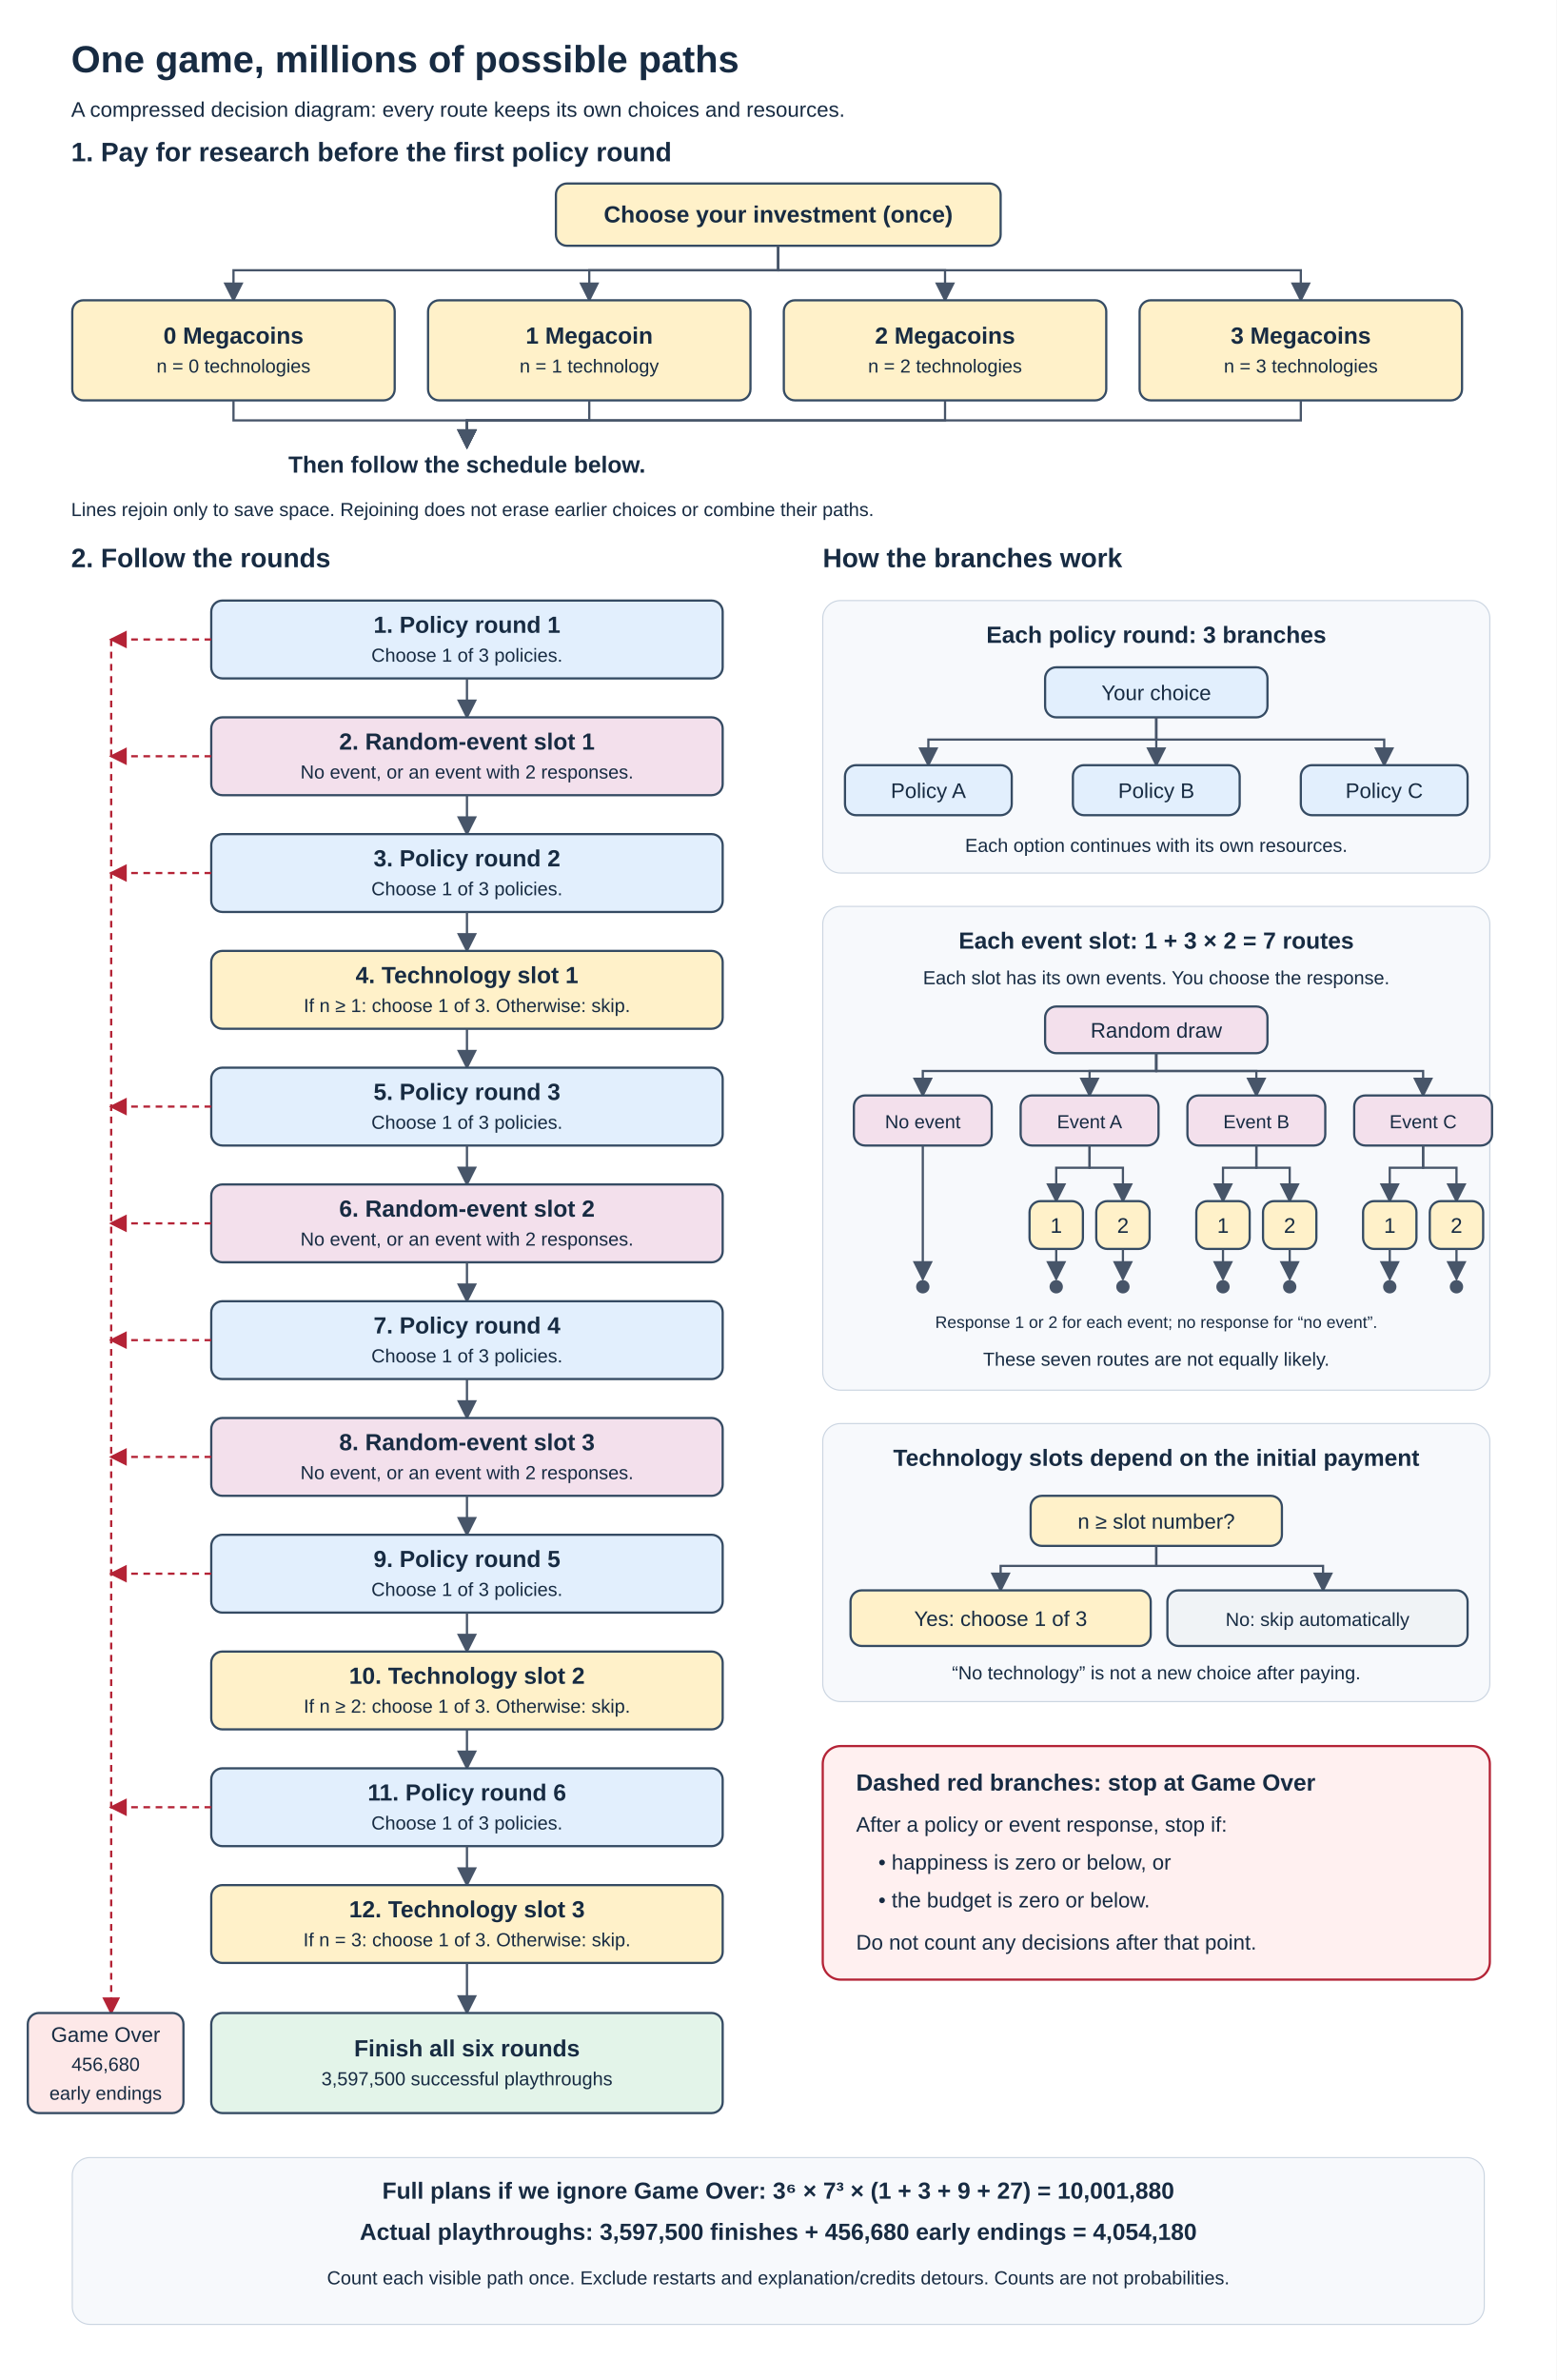
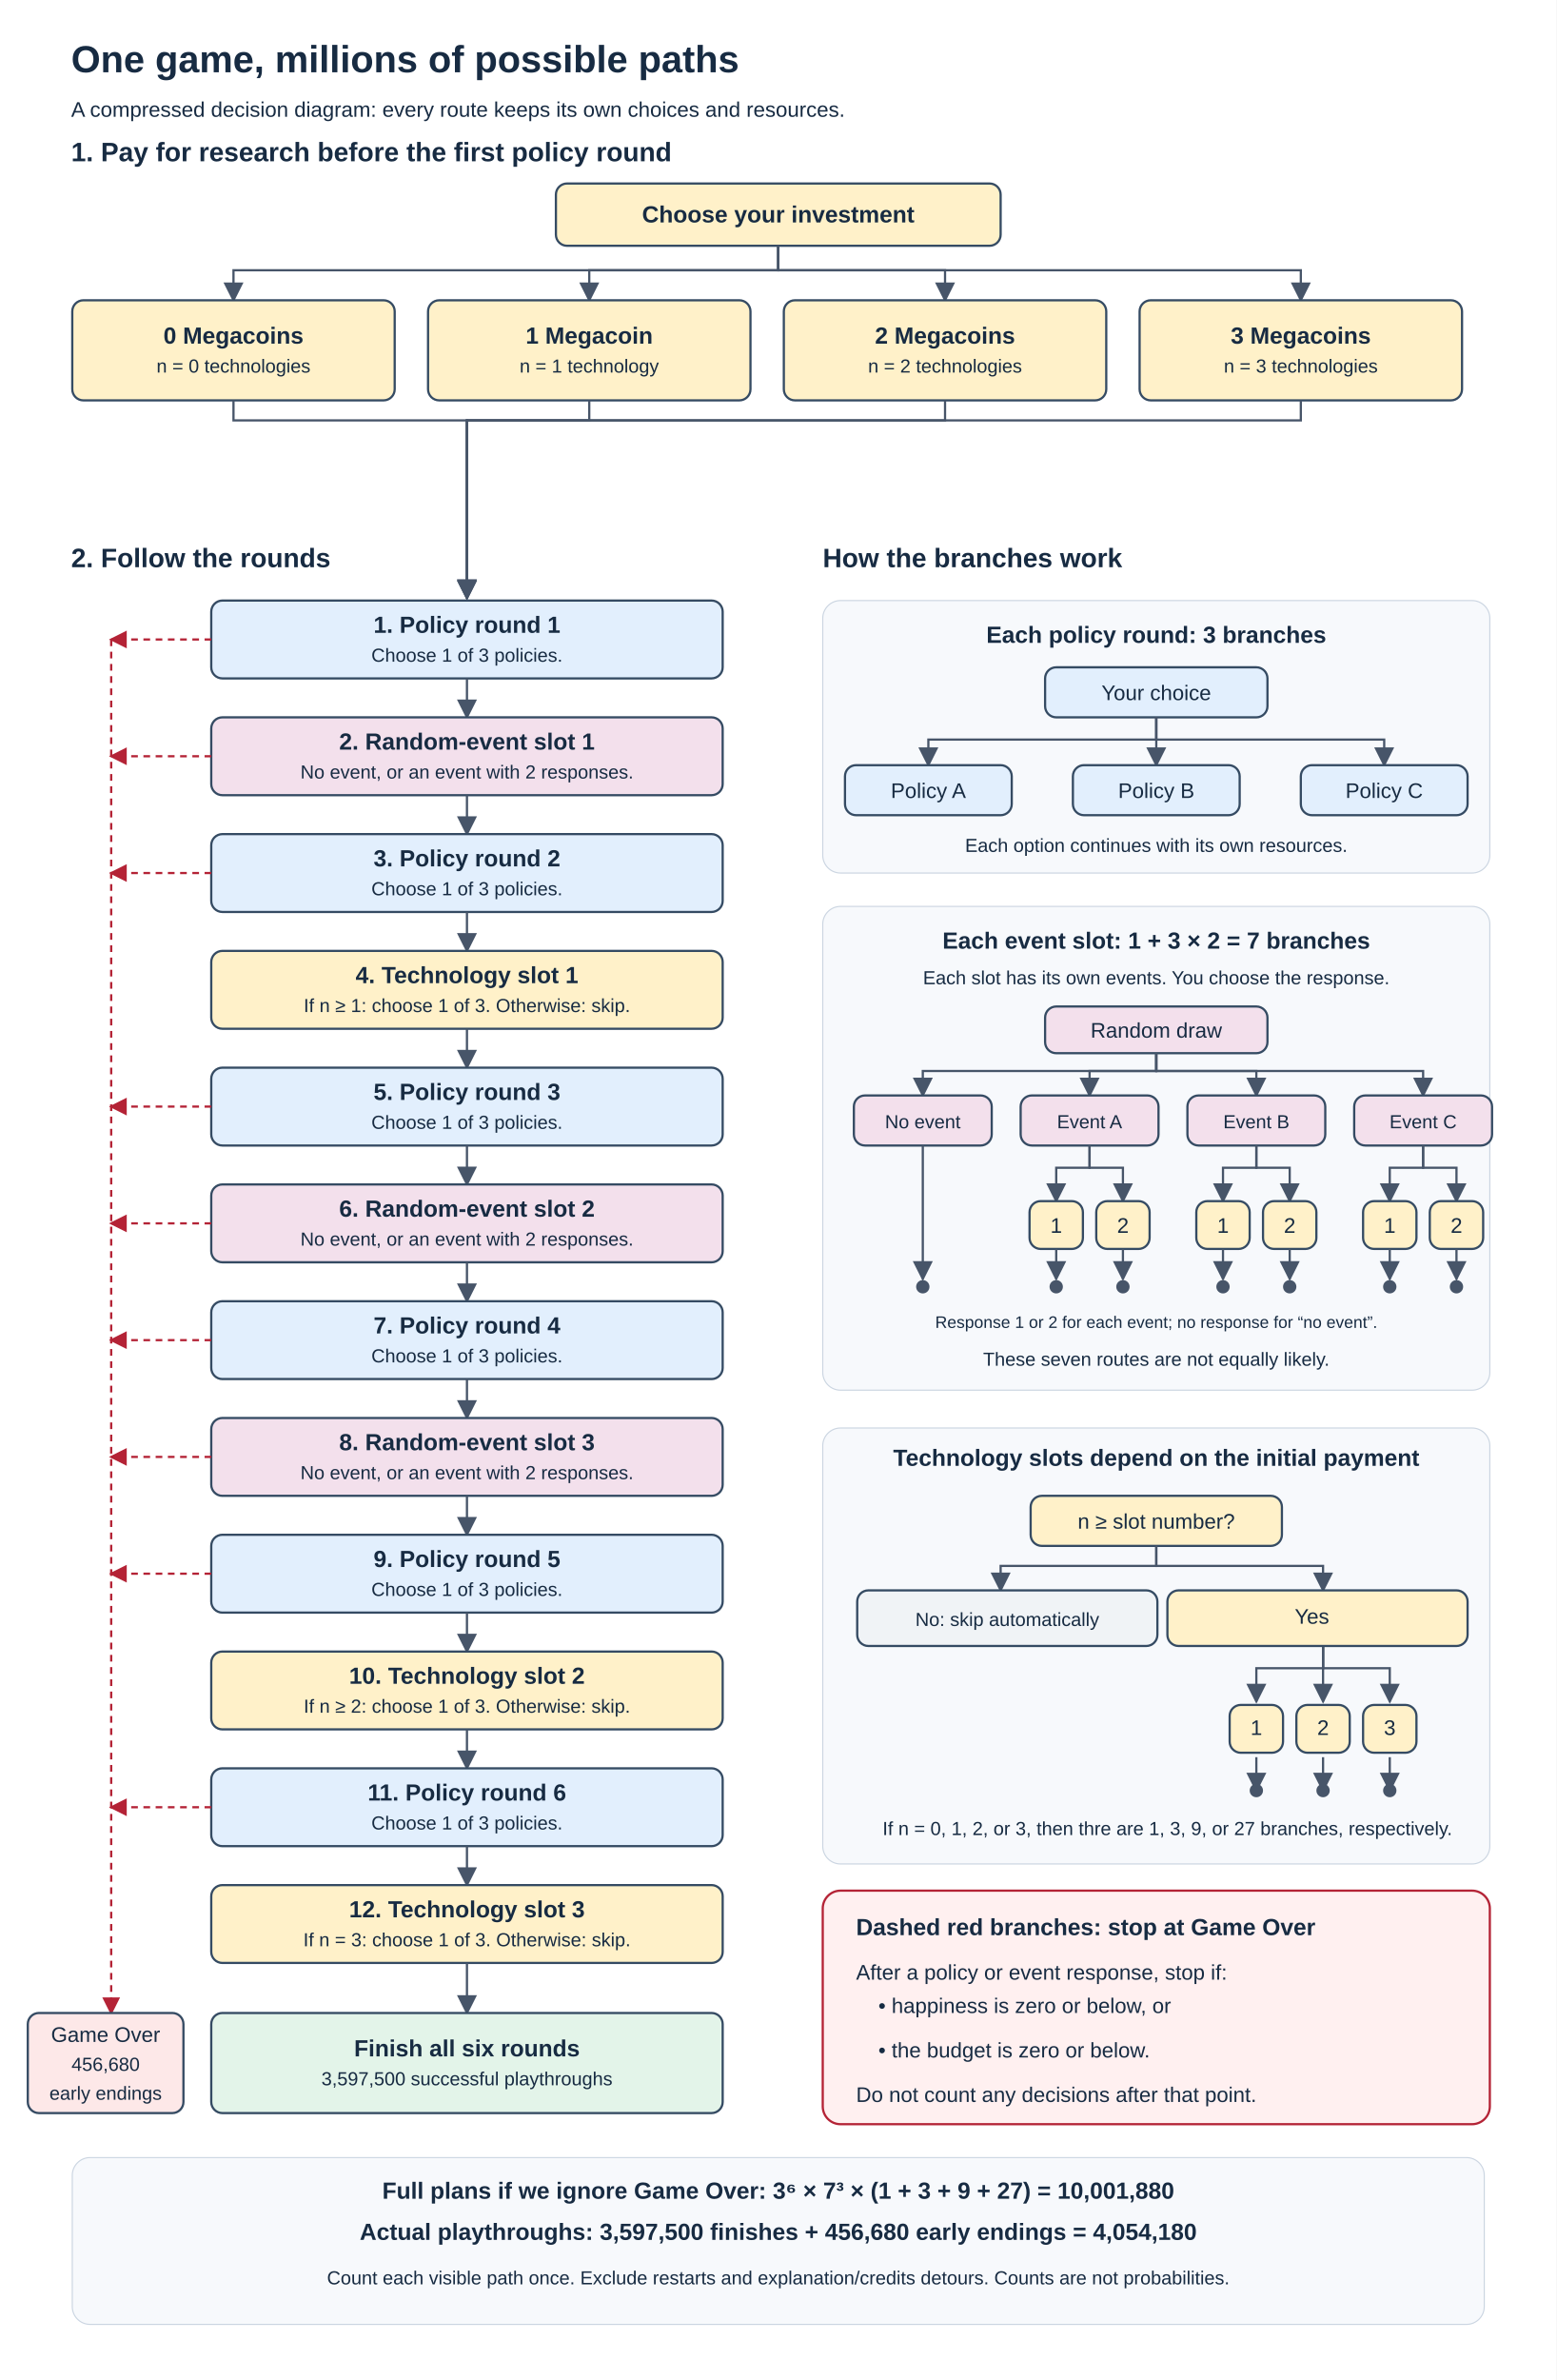
- <svg xmlns="http://www.w3.org/2000/svg" width="1400" height="2140" viewBox="0 0 1400 2140" role="img" aria-labelledby="title description">
-   <defs>
+ <svg xmlns="http://www.w3.org/2000/svg" width="1400" height="2140" viewBox="0 0 1400 2140" role="img" aria-labelledby="title description" version="1.1" id="svg91">
+   <defs id="defs2">
    <marker id="arrow" markerWidth="9" markerHeight="9" refX="8" refY="4.5" orient="auto">
-       <path d="M0 0 L9 4.5 L0 9 Z" fill="#475569" />
+       <path d="M0 0 L9 4.5 L0 9 Z" fill="#475569" id="path1" />
    </marker>
    <marker id="stop-arrow" markerWidth="8" markerHeight="8" refX="7" refY="4" orient="auto">
-       <path d="M0 0 L8 4 L0 8 Z" fill="#b42336" />
-     </marker>
-     <style>
+       <path d="M0 0 L8 4 L0 8 Z" fill="#b42336" id="path2" />
+     </marker>
+     <style id="style2">
text{font-family:Arial,Helvetica,sans-serif;fill:#172b42}
.title{font-size:34px;font-weight:bold}.section{font-size:24px;font-weight:bold}
.main{font-size:21px;font-weight:bold}.body{font-size:19px}.small{font-size:17px}.tiny{font-size:15px}
.box{stroke:#354b63;stroke-width:2;rx:10}
.flow{fill:none;stroke:#475569;stroke-width:2;marker-end:url(#arrow)}
.fail{fill:none;stroke:#b42336;stroke-width:2;stroke-dasharray:6 5;marker-end:url(#stop-arrow)}
</style>
+     <marker id="arrow-4" markerWidth="9" markerHeight="9" refX="8" refY="4.5" orient="auto">
+       <path d="M 0,0 9,4.5 0,9 Z" fill="#475569" id="path1-8" />
+     </marker>
+     <marker id="marker2" markerWidth="9" markerHeight="9" refX="8" refY="4.5" orient="auto">
+       <path d="M 0,0 9,4.5 0,9 Z" fill="#475569" id="path2-0" />
+     </marker>
+     <marker id="marker3" markerWidth="9" markerHeight="9" refX="8" refY="4.5" orient="auto">
+       <path d="M 0,0 9,4.5 0,9 Z" fill="#475569" id="path3" />
+     </marker>
+     <marker id="marker4" markerWidth="9" markerHeight="9" refX="8" refY="4.5" orient="auto">
+       <path d="M 0,0 9,4.5 0,9 Z" fill="#475569" id="path4" />
+     </marker>
+     <marker id="arrow-4-7" markerWidth="9" markerHeight="9" refX="8" refY="4.5" orient="auto">
+       <path d="M 0,0 9,4.5 0,9 Z" fill="#475569" id="path1-8-8" />
+     </marker>
+     <marker id="arrow-4-3" markerWidth="9" markerHeight="9" refX="8" refY="4.5" orient="auto">
+       <path d="M 0,0 9,4.5 0,9 Z" fill="#475569" id="path1-8-81" />
+     </marker>
  </defs>
-   <rect width="1400" height="2140" fill="white" />
-   <text x="64" y="65" class="title" text-anchor="start">One game, millions of possible paths</text>
-   <text x="64" y="105" class="body" text-anchor="start">A compressed decision diagram: every route keeps its own choices and resources.</text>
-   <text x="64" y="145" class="section" text-anchor="start">1. Pay for research before the first policy round</text>
-   <rect class="box" x="500" y="165" width="400" height="56" fill="#fff1c9" />
-   <text x="700.0" y="200.0" class="main" text-anchor="middle">Choose your investment (once)</text>
-   <path class="flow" d="M700 221 V243 H210 V270" />
-   <rect class="box" x="65" y="270" width="290" height="90" fill="#fff1c9" />
-   <text x="210.0" y="309.0" class="main" text-anchor="middle">0 Megacoins</text>
-   <text x="210.0" y="335.0" class="small" text-anchor="middle">n = 0 technologies</text>
-   <path class="flow" d="M210 360 V378 H420 V402" />
-   <path class="flow" d="M700 221 V243 H530 V270" />
-   <rect class="box" x="385" y="270" width="290" height="90" fill="#fff1c9" />
-   <text x="530.0" y="309.0" class="main" text-anchor="middle">1 Megacoin</text>
-   <text x="530.0" y="335.0" class="small" text-anchor="middle">n = 1 technology</text>
-   <path class="flow" d="M530 360 V378 H420 V402" />
-   <path class="flow" d="M700 221 V243 H850 V270" />
-   <rect class="box" x="705" y="270" width="290" height="90" fill="#fff1c9" />
-   <text x="850.0" y="309.0" class="main" text-anchor="middle">2 Megacoins</text>
-   <text x="850.0" y="335.0" class="small" text-anchor="middle">n = 2 technologies</text>
-   <path class="flow" d="M850 360 V378 H420 V402" />
-   <path class="flow" d="M700 221 V243 H1170 V270" />
-   <rect class="box" x="1025" y="270" width="290" height="90" fill="#fff1c9" />
-   <text x="1170.0" y="309.0" class="main" text-anchor="middle">3 Megacoins</text>
-   <text x="1170.0" y="335.0" class="small" text-anchor="middle">n = 3 technologies</text>
-   <path class="flow" d="M1170 360 V378 H420 V402" />
-   <text x="420" y="425" class="main" text-anchor="middle">Then follow the schedule below.</text>
-   <text x="64" y="464" class="small" text-anchor="start">Lines rejoin only to save space. Rejoining does not erase earlier choices or combine their paths.</text>
-   <text x="64" y="510" class="section" text-anchor="start">2. Follow the rounds</text>
-   <text x="740" y="510" class="section" text-anchor="start">How the branches work</text>
-   <path d="M100 575 V1805" fill="none" stroke="#b42336" stroke-width="2" stroke-dasharray="6 5" />
-   <rect class="box" x="190" y="540" width="460" height="70" fill="#e2effd" />
-   <text x="420.0" y="569.0" class="main" text-anchor="middle">1. Policy round 1</text>
-   <text x="420.0" y="595.0" class="small" text-anchor="middle">Choose 1 of 3 policies.</text>
-   <path class="flow" d="M420 610 V645" />
-   <path class="fail" d="M190 575 H100" />
-   <rect class="box" x="190" y="645" width="460" height="70" fill="#f3e0ec" />
-   <text x="420.0" y="674.0" class="main" text-anchor="middle">2. Random-event slot 1</text>
-   <text x="420.0" y="700.0" class="small" text-anchor="middle">No event, or an event with 2 responses.</text>
-   <path class="flow" d="M420 715 V750" />
-   <path class="fail" d="M190 680 H100" />
-   <rect class="box" x="190" y="750" width="460" height="70" fill="#e2effd" />
-   <text x="420.0" y="779.0" class="main" text-anchor="middle">3. Policy round 2</text>
-   <text x="420.0" y="805.0" class="small" text-anchor="middle">Choose 1 of 3 policies.</text>
-   <path class="flow" d="M420 820 V855" />
-   <path class="fail" d="M190 785 H100" />
-   <rect class="box" x="190" y="855" width="460" height="70" fill="#fff1c9" />
-   <text x="420.0" y="884.0" class="main" text-anchor="middle">4. Technology slot 1</text>
-   <text x="420.0" y="910.0" class="small" text-anchor="middle">If n ≥ 1: choose 1 of 3. Otherwise: skip.</text>
-   <path class="flow" d="M420 925 V960" />
-   <rect class="box" x="190" y="960" width="460" height="70" fill="#e2effd" />
-   <text x="420.0" y="989.0" class="main" text-anchor="middle">5. Policy round 3</text>
-   <text x="420.0" y="1015.0" class="small" text-anchor="middle">Choose 1 of 3 policies.</text>
-   <path class="flow" d="M420 1030 V1065" />
-   <path class="fail" d="M190 995 H100" />
-   <rect class="box" x="190" y="1065" width="460" height="70" fill="#f3e0ec" />
-   <text x="420.0" y="1094.0" class="main" text-anchor="middle">6. Random-event slot 2</text>
-   <text x="420.0" y="1120.0" class="small" text-anchor="middle">No event, or an event with 2 responses.</text>
-   <path class="flow" d="M420 1135 V1170" />
-   <path class="fail" d="M190 1100 H100" />
-   <rect class="box" x="190" y="1170" width="460" height="70" fill="#e2effd" />
-   <text x="420.0" y="1199.0" class="main" text-anchor="middle">7. Policy round 4</text>
-   <text x="420.0" y="1225.0" class="small" text-anchor="middle">Choose 1 of 3 policies.</text>
-   <path class="flow" d="M420 1240 V1275" />
-   <path class="fail" d="M190 1205 H100" />
-   <rect class="box" x="190" y="1275" width="460" height="70" fill="#f3e0ec" />
-   <text x="420.0" y="1304.0" class="main" text-anchor="middle">8. Random-event slot 3</text>
-   <text x="420.0" y="1330.0" class="small" text-anchor="middle">No event, or an event with 2 responses.</text>
-   <path class="flow" d="M420 1345 V1380" />
-   <path class="fail" d="M190 1310 H100" />
-   <rect class="box" x="190" y="1380" width="460" height="70" fill="#e2effd" />
-   <text x="420.0" y="1409.0" class="main" text-anchor="middle">9. Policy round 5</text>
-   <text x="420.0" y="1435.0" class="small" text-anchor="middle">Choose 1 of 3 policies.</text>
-   <path class="flow" d="M420 1450 V1485" />
-   <path class="fail" d="M190 1415 H100" />
-   <rect class="box" x="190" y="1485" width="460" height="70" fill="#fff1c9" />
-   <text x="420.0" y="1514.0" class="main" text-anchor="middle">10. Technology slot 2</text>
-   <text x="420.0" y="1540.0" class="small" text-anchor="middle">If n ≥ 2: choose 1 of 3. Otherwise: skip.</text>
-   <path class="flow" d="M420 1555 V1590" />
-   <rect class="box" x="190" y="1590" width="460" height="70" fill="#e2effd" />
-   <text x="420.0" y="1619.0" class="main" text-anchor="middle">11. Policy round 6</text>
-   <text x="420.0" y="1645.0" class="small" text-anchor="middle">Choose 1 of 3 policies.</text>
-   <path class="flow" d="M420 1660 V1695" />
-   <path class="fail" d="M190 1625 H100" />
-   <rect class="box" x="190" y="1695" width="460" height="70" fill="#fff1c9" />
-   <text x="420.0" y="1724.0" class="main" text-anchor="middle">12. Technology slot 3</text>
-   <text x="420.0" y="1750.0" class="small" text-anchor="middle">If n = 3: choose 1 of 3. Otherwise: skip.</text>
-   <path class="flow" d="M420 1765 V1810" />
-   <path class="fail" d="M100 1805 V1810" />
-   <rect class="box" x="190" y="1810" width="460" height="90" fill="#e3f4e9" />
-   <text x="420.0" y="1849.0" class="main" text-anchor="middle">Finish all six rounds</text>
-   <text x="420.0" y="1875.0" class="small" text-anchor="middle">3,597,500 successful playthroughs</text>
-   <rect class="box" x="25" y="1810" width="140" height="90" fill="#fde8e8" />
-   <text x="95.0" y="1836.0" class="body" text-anchor="middle">Game Over</text>
-   <text x="95.0" y="1862.0" class="small" text-anchor="middle">456,680</text>
-   <text x="95.0" y="1888.0" class="small" text-anchor="middle">early endings</text>
-   <rect x="740" y="540" width="600" height="245" rx="16" fill="#f7f9fc" stroke="#cbd5e1" />
-   <text x="1040" y="578" class="main" text-anchor="middle">Each policy round: 3 branches</text>
-   <rect class="box" x="940" y="600" width="200" height="45" fill="#e2effd" />
-   <text x="1040.0" y="629.5" class="body" text-anchor="middle">Your choice</text>
-   <path class="flow" d="M1040 645 V665 H835 V688" />
-   <rect class="box" x="760" y="688" width="150" height="45" fill="#e2effd" />
-   <text x="835.0" y="717.5" class="body" text-anchor="middle">Policy A</text>
-   <path class="flow" d="M1040 645 V665 H1040 V688" />
-   <rect class="box" x="965" y="688" width="150" height="45" fill="#e2effd" />
-   <text x="1040.0" y="717.5" class="body" text-anchor="middle">Policy B</text>
-   <path class="flow" d="M1040 645 V665 H1245 V688" />
-   <rect class="box" x="1170" y="688" width="150" height="45" fill="#e2effd" />
-   <text x="1245.0" y="717.5" class="body" text-anchor="middle">Policy C</text>
-   <text x="1040" y="766" class="small" text-anchor="middle">Each option continues with its own resources.</text>
-   <rect x="740" y="815" width="600" height="435" rx="16" fill="#f7f9fc" stroke="#cbd5e1" />
-   <text x="1040" y="853" class="main" text-anchor="middle">Each event slot: 1 + 3 × 2 = 7 routes</text>
-   <text x="1040" y="885" class="small" text-anchor="middle">Each slot has its own events. You choose the response.</text>
-   <rect class="box" x="940" y="905" width="200" height="42" fill="#f3e0ec" />
-   <text x="1040.0" y="933.0" class="body" text-anchor="middle">Random draw</text>
-   <path class="flow" d="M1040 947 V963 H830 V985" />
-   <rect class="box" x="768" y="985" width="124" height="45" fill="#f3e0ec" />
-   <text x="830.0" y="1014.5" class="small" text-anchor="middle">No event</text>
-   <path class="flow" d="M1040 947 V963 H980 V985" />
-   <rect class="box" x="918" y="985" width="124" height="45" fill="#f3e0ec" />
-   <text x="980.0" y="1014.5" class="small" text-anchor="middle">Event A</text>
-   <path class="flow" d="M1040 947 V963 H1130 V985" />
-   <rect class="box" x="1068" y="985" width="124" height="45" fill="#f3e0ec" />
-   <text x="1130.0" y="1014.5" class="small" text-anchor="middle">Event B</text>
-   <path class="flow" d="M1040 947 V963 H1280 V985" />
-   <rect class="box" x="1218" y="985" width="124" height="45" fill="#f3e0ec" />
-   <text x="1280.0" y="1014.5" class="small" text-anchor="middle">Event C</text>
-   <path class="flow" d="M830 1030 V1150" />
-   <path class="flow" d="M980 1030 V1050 H950 V1080" />
-   <rect class="box" x="926" y="1080" width="48" height="43" fill="#fff1c9" />
-   <text x="950.0" y="1108.5" class="body" text-anchor="middle">1</text>
-   <path class="flow" d="M950 1123 V1150" />
-   <path class="flow" d="M980 1030 V1050 H1010 V1080" />
-   <rect class="box" x="986" y="1080" width="48" height="43" fill="#fff1c9" />
-   <text x="1010.0" y="1108.5" class="body" text-anchor="middle">2</text>
-   <path class="flow" d="M1010 1123 V1150" />
-   <path class="flow" d="M1130 1030 V1050 H1100 V1080" />
-   <rect class="box" x="1076" y="1080" width="48" height="43" fill="#fff1c9" />
-   <text x="1100.0" y="1108.5" class="body" text-anchor="middle">1</text>
-   <path class="flow" d="M1100 1123 V1150" />
-   <path class="flow" d="M1130 1030 V1050 H1160 V1080" />
-   <rect class="box" x="1136" y="1080" width="48" height="43" fill="#fff1c9" />
-   <text x="1160.0" y="1108.5" class="body" text-anchor="middle">2</text>
-   <path class="flow" d="M1160 1123 V1150" />
-   <path class="flow" d="M1280 1030 V1050 H1250 V1080" />
-   <rect class="box" x="1226" y="1080" width="48" height="43" fill="#fff1c9" />
-   <text x="1250.0" y="1108.5" class="body" text-anchor="middle">1</text>
-   <path class="flow" d="M1250 1123 V1150" />
-   <path class="flow" d="M1280 1030 V1050 H1310 V1080" />
-   <rect class="box" x="1286" y="1080" width="48" height="43" fill="#fff1c9" />
-   <text x="1310.0" y="1108.5" class="body" text-anchor="middle">2</text>
-   <path class="flow" d="M1310 1123 V1150" />
-   <circle cx="830" cy="1157" r="6" fill="#475569" />
-   <circle cx="950" cy="1157" r="6" fill="#475569" />
-   <circle cx="1010" cy="1157" r="6" fill="#475569" />
-   <circle cx="1100" cy="1157" r="6" fill="#475569" />
-   <circle cx="1160" cy="1157" r="6" fill="#475569" />
-   <circle cx="1250" cy="1157" r="6" fill="#475569" />
-   <circle cx="1310" cy="1157" r="6" fill="#475569" />
-   <text x="1040" y="1194" class="tiny" text-anchor="middle">Response 1 or 2 for each event; no response for “no event”.</text>
-   <text x="1040" y="1228" class="small" text-anchor="middle">These seven routes are not equally likely.</text>
-   <rect x="740" y="1280" width="600" height="250" rx="16" fill="#f7f9fc" stroke="#cbd5e1" />
-   <text x="1040" y="1318" class="main" text-anchor="middle">Technology slots depend on the initial payment</text>
-   <rect class="box" x="927" y="1345" width="226" height="45" fill="#fff1c9" />
-   <text x="1040.0" y="1374.5" class="body" text-anchor="middle">n ≥ slot number?</text>
-   <path class="flow" d="M1040 1390 V1408 H900 V1430" />
-   <path class="flow" d="M1040 1390 V1408 H1190 V1430" />
-   <rect class="box" x="765" y="1430" width="270" height="50" fill="#fff1c9" />
-   <text x="900.0" y="1462.0" class="body" text-anchor="middle">Yes: choose 1 of 3</text>
-   <rect class="box" x="1050" y="1430" width="270" height="50" fill="#f0f3f6" />
-   <text x="1185.0" y="1462.0" class="small" text-anchor="middle">No: skip automatically</text>
-   <text x="1040" y="1510" class="small" text-anchor="middle">“No technology” is not a new choice after paying.</text>
-   <rect x="740" y="1570" width="600" height="210" rx="16" fill="#fff0f0" stroke="#b42336" stroke-width="2" />
-   <text x="770" y="1610" class="main" text-anchor="start">Dashed red branches: stop at Game Over</text>
-   <text x="770" y="1647" class="body" text-anchor="start">After a policy or event response, stop if:</text>
-   <text x="790" y="1681" class="body" text-anchor="start">• happiness is zero or below, or</text>
-   <text x="790" y="1715" class="body" text-anchor="start">• the budget is zero or below.</text>
-   <text x="770" y="1753" class="body" text-anchor="start">Do not count any decisions after that point.</text>
-   <rect x="65" y="1940" width="1270" height="150" rx="16" fill="#f7f9fc" stroke="#cbd5e1" />
-   <text x="700" y="1977" class="main" text-anchor="middle">Full plans if we ignore Game Over: 3⁶ × 7³ × (1 + 3 + 9 + 27) = 10,001,880</text>
-   <text x="700" y="2014" class="main" text-anchor="middle">Actual playthroughs: 3,597,500 finishes + 456,680 early endings = 4,054,180</text>
-   <text x="700" y="2054" class="small" text-anchor="middle">Count each visible path once. Exclude restarts and explanation/credits detours. Counts are not probabilities.</text>
+   <rect width="1400" height="2140" fill="#ffffff" id="rect2" x="0" y="0" />
+   <rect x="740" y="1284" width="600" height="392" rx="16" fill="#f7f9fc" stroke="#cbd5e1" id="rect78" style="stroke-width:1.002" ry="16" />
+   <text x="1050" y="1.65e+03" class="small" text-anchor="middle" id="text52-5" style="font-size:17px;font-family:Arial, Helvetica, sans-serif;fill:#172b42">If n = 0, 1, 2, or 3, then thre are 1, 3, 9, or 27 branches, respectively.</text>
+   <text x="64" y="65" class="title" text-anchor="start" id="text2">One game, millions of possible paths</text>
+   <text x="64" y="105" class="body" text-anchor="start" id="text3">A compressed decision diagram: every route keeps its own choices and resources.</text>
+   <text x="64" y="145" class="section" text-anchor="start" id="text4">1. Pay for research before the first policy round</text>
+   <rect class="box" x="500" y="165" width="400" height="56" fill="#fff1c9" id="rect4" />
+   <text x="700" y="200" class="main" text-anchor="middle" id="text5">Choose your investment</text>
+   <path class="flow" d="M700 221 V243 H210 V270" id="path5" />
+   <rect class="box" x="65" y="270" width="290" height="90" fill="#fff1c9" id="rect5" />
+   <text x="210.0" y="309.0" class="main" text-anchor="middle" id="text6">0 Megacoins</text>
+   <text x="210.0" y="335.0" class="small" text-anchor="middle" id="text7">n = 0 technologies</text>
+   <path class="flow" d="M 210,360 V 378 H 420 V 538" id="path7" />
+   <path class="flow" d="M700 221 V243 H530 V270" id="path8" />
+   <rect class="box" x="385" y="270" width="290" height="90" fill="#fff1c9" id="rect8" />
+   <text x="530.0" y="309.0" class="main" text-anchor="middle" id="text8">1 Megacoin</text>
+   <text x="530.0" y="335.0" class="small" text-anchor="middle" id="text9">n = 1 technology</text>
+   <path class="flow" d="M 530,360 V 378 H 420 V 538" id="path9" />
+   <path class="flow" d="M700 221 V243 H850 V270" id="path10" />
+   <rect class="box" x="705" y="270" width="290" height="90" fill="#fff1c9" id="rect10" />
+   <text x="850.0" y="309.0" class="main" text-anchor="middle" id="text10">2 Megacoins</text>
+   <text x="850.0" y="335.0" class="small" text-anchor="middle" id="text11">n = 2 technologies</text>
+   <path class="flow" d="M 850,360 V 378 H 420 V 537" id="path11" />
+   <path class="flow" d="M700 221 V243 H1170 V270" id="path12" />
+   <rect class="box" x="1025" y="270" width="290" height="90" fill="#fff1c9" id="rect12" />
+   <text x="1170.0" y="309.0" class="main" text-anchor="middle" id="text12">3 Megacoins</text>
+   <text x="1170.0" y="335.0" class="small" text-anchor="middle" id="text13">n = 3 technologies</text>
+   <path class="flow" d="M 1170,360 V 378 H 420 V 537" id="path13" />
+   <text x="64" y="510" class="section" text-anchor="start" id="text16">2. Follow the rounds</text>
+   <text x="740" y="510" class="section" text-anchor="start" id="text17">How the branches work</text>
+   <path d="M100 575 V1805" fill="none" stroke="#b42336" stroke-width="2" stroke-dasharray="6 5" id="path17" />
+   <rect class="box" x="190" y="540" width="460" height="70" fill="#e2effd" id="rect17" />
+   <text x="420.0" y="569.0" class="main" text-anchor="middle" id="text18">1. Policy round 1</text>
+   <text x="420.0" y="595.0" class="small" text-anchor="middle" id="text19">Choose 1 of 3 policies.</text>
+   <path class="flow" d="M420 610 V645" id="path19" />
+   <path class="fail" d="M190 575 H100" id="path20" />
+   <rect class="box" x="190" y="645" width="460" height="70" fill="#f3e0ec" id="rect20" />
+   <text x="420.0" y="674.0" class="main" text-anchor="middle" id="text20">2. Random-event slot 1</text>
+   <text x="420.0" y="700.0" class="small" text-anchor="middle" id="text21">No event, or an event with 2 responses.</text>
+   <path class="flow" d="M420 715 V750" id="path21" />
+   <path class="fail" d="M190 680 H100" id="path22" />
+   <rect class="box" x="190" y="750" width="460" height="70" fill="#e2effd" id="rect22" />
+   <text x="420.0" y="779.0" class="main" text-anchor="middle" id="text22">3. Policy round 2</text>
+   <text x="420.0" y="805.0" class="small" text-anchor="middle" id="text23">Choose 1 of 3 policies.</text>
+   <path class="flow" d="M420 820 V855" id="path23" />
+   <path class="fail" d="M190 785 H100" id="path24" />
+   <rect class="box" x="190" y="855" width="460" height="70" fill="#fff1c9" id="rect24" />
+   <text x="420.0" y="884.0" class="main" text-anchor="middle" id="text24">4. Technology slot 1</text>
+   <text x="420.0" y="910.0" class="small" text-anchor="middle" id="text25">If n ≥ 1: choose 1 of 3. Otherwise: skip.</text>
+   <path class="flow" d="M420 925 V960" id="path25" />
+   <rect class="box" x="190" y="960" width="460" height="70" fill="#e2effd" id="rect25" />
+   <text x="420.0" y="989.0" class="main" text-anchor="middle" id="text26">5. Policy round 3</text>
+   <text x="420.0" y="1015.0" class="small" text-anchor="middle" id="text27">Choose 1 of 3 policies.</text>
+   <path class="flow" d="M420 1030 V1065" id="path27" />
+   <path class="fail" d="M190 995 H100" id="path28" />
+   <rect class="box" x="190" y="1065" width="460" height="70" fill="#f3e0ec" id="rect28" />
+   <text x="420.0" y="1094.0" class="main" text-anchor="middle" id="text28">6. Random-event slot 2</text>
+   <text x="420.0" y="1120.0" class="small" text-anchor="middle" id="text29">No event, or an event with 2 responses.</text>
+   <path class="flow" d="M420 1135 V1170" id="path29" />
+   <path class="fail" d="M190 1100 H100" id="path30" />
+   <rect class="box" x="190" y="1170" width="460" height="70" fill="#e2effd" id="rect30" />
+   <text x="420.0" y="1199.0" class="main" text-anchor="middle" id="text30">7. Policy round 4</text>
+   <text x="420.0" y="1225.0" class="small" text-anchor="middle" id="text31">Choose 1 of 3 policies.</text>
+   <path class="flow" d="M420 1240 V1275" id="path31" />
+   <path class="fail" d="M190 1205 H100" id="path32" />
+   <rect class="box" x="190" y="1275" width="460" height="70" fill="#f3e0ec" id="rect32" />
+   <text x="420.0" y="1304.0" class="main" text-anchor="middle" id="text32">8. Random-event slot 3</text>
+   <text x="420.0" y="1330.0" class="small" text-anchor="middle" id="text33">No event, or an event with 2 responses.</text>
+   <path class="flow" d="M420 1345 V1380" id="path33" />
+   <path class="fail" d="M190 1310 H100" id="path34" />
+   <rect class="box" x="190" y="1380" width="460" height="70" fill="#e2effd" id="rect34" />
+   <text x="420.0" y="1409.0" class="main" text-anchor="middle" id="text34">9. Policy round 5</text>
+   <text x="420.0" y="1435.0" class="small" text-anchor="middle" id="text35">Choose 1 of 3 policies.</text>
+   <path class="flow" d="M420 1450 V1485" id="path35" />
+   <path class="fail" d="M190 1415 H100" id="path36" />
+   <rect class="box" x="190" y="1485" width="460" height="70" fill="#fff1c9" id="rect36" />
+   <text x="420.0" y="1514.0" class="main" text-anchor="middle" id="text36">10. Technology slot 2</text>
+   <text x="420.0" y="1540.0" class="small" text-anchor="middle" id="text37">If n ≥ 2: choose 1 of 3. Otherwise: skip.</text>
+   <path class="flow" d="M420 1555 V1590" id="path37" />
+   <rect class="box" x="190" y="1590" width="460" height="70" fill="#e2effd" id="rect37" />
+   <text x="420.0" y="1619.0" class="main" text-anchor="middle" id="text38">11. Policy round 6</text>
+   <text x="420.0" y="1645.0" class="small" text-anchor="middle" id="text39">Choose 1 of 3 policies.</text>
+   <path class="flow" d="M420 1660 V1695" id="path39" />
+   <path class="fail" d="M190 1625 H100" id="path40" />
+   <rect class="box" x="190" y="1695" width="460" height="70" fill="#fff1c9" id="rect40" />
+   <text x="420.0" y="1724.0" class="main" text-anchor="middle" id="text40">12. Technology slot 3</text>
+   <text x="420.0" y="1750.0" class="small" text-anchor="middle" id="text41">If n = 3: choose 1 of 3. Otherwise: skip.</text>
+   <path class="flow" d="M420 1765 V1810" id="path41" />
+   <path class="fail" d="M100 1805 V1810" id="path42" />
+   <rect class="box" x="190" y="1810" width="460" height="90" fill="#e3f4e9" id="rect42" />
+   <text x="420.0" y="1849.0" class="main" text-anchor="middle" id="text42">Finish all six rounds</text>
+   <text x="420.0" y="1875.0" class="small" text-anchor="middle" id="text43">3,597,500 successful playthroughs</text>
+   <rect class="box" x="25" y="1810" width="140" height="90" fill="#fde8e8" id="rect43" />
+   <text x="95.0" y="1836.0" class="body" text-anchor="middle" id="text44">Game Over</text>
+   <text x="95.0" y="1862.0" class="small" text-anchor="middle" id="text45">456,680</text>
+   <text x="95.0" y="1888.0" class="small" text-anchor="middle" id="text46">early endings</text>
+   <rect x="740" y="540" width="600" height="245" rx="16" fill="#f7f9fc" stroke="#cbd5e1" id="rect46" />
+   <text x="1040" y="578" class="main" text-anchor="middle" id="text47">Each policy round: 3 branches</text>
+   <rect class="box" x="940" y="600" width="200" height="45" fill="#e2effd" id="rect47" />
+   <text x="1040.0" y="629.5" class="body" text-anchor="middle" id="text48">Your choice</text>
+   <path class="flow" d="M1040 645 V665 H835 V688" id="path48" />
+   <rect class="box" x="760" y="688" width="150" height="45" fill="#e2effd" id="rect48" />
+   <text x="835.0" y="717.5" class="body" text-anchor="middle" id="text49">Policy A</text>
+   <path class="flow" d="M1040 645 V665 H1040 V688" id="path49" />
+   <rect class="box" x="965" y="688" width="150" height="45" fill="#e2effd" id="rect49" />
+   <text x="1040.0" y="717.5" class="body" text-anchor="middle" id="text50">Policy B</text>
+   <path class="flow" d="M1040 645 V665 H1245 V688" id="path50" />
+   <rect class="box" x="1170" y="688" width="150" height="45" fill="#e2effd" id="rect50" />
+   <text x="1245.0" y="717.5" class="body" text-anchor="middle" id="text51">Policy C</text>
+   <text x="1040" y="766" class="small" text-anchor="middle" id="text52">Each option continues with its own resources.</text>
+   <rect x="740" y="815" width="600" height="435" rx="16" fill="#f7f9fc" stroke="#cbd5e1" id="rect52" />
+   <text x="1040" y="853" class="main" text-anchor="middle" id="text53">Each event slot: 1 + 3 × 2 = 7 branches</text>
+   <text x="1040" y="885" class="small" text-anchor="middle" id="text54">Each slot has its own events. You choose the response.</text>
+   <rect class="box" x="940" y="905" width="200" height="42" fill="#f3e0ec" id="rect54" />
+   <text x="1040.0" y="933.0" class="body" text-anchor="middle" id="text55">Random draw</text>
+   <path class="flow" d="M1040 947 V963 H830 V985" id="path55" />
+   <rect class="box" x="768" y="985" width="124" height="45" fill="#f3e0ec" id="rect55" />
+   <text x="830.0" y="1014.5" class="small" text-anchor="middle" id="text56">No event</text>
+   <path class="flow" d="M1040 947 V963 H980 V985" id="path56" />
+   <rect class="box" x="918" y="985" width="124" height="45" fill="#f3e0ec" id="rect56" />
+   <text x="980.0" y="1014.5" class="small" text-anchor="middle" id="text57">Event A</text>
+   <path class="flow" d="M1040 947 V963 H1130 V985" id="path57" />
+   <rect class="box" x="1068" y="985" width="124" height="45" fill="#f3e0ec" id="rect57" />
+   <text x="1130.0" y="1014.5" class="small" text-anchor="middle" id="text58">Event B</text>
+   <path class="flow" d="M1040 947 V963 H1280 V985" id="path58" />
+   <rect class="box" x="1218" y="985" width="124" height="45" fill="#f3e0ec" id="rect58" />
+   <text x="1280.0" y="1014.5" class="small" text-anchor="middle" id="text59">Event C</text>
+   <path class="flow" d="M830 1030 V1150" id="path59" />
+   <path class="flow" d="M980 1030 V1050 H950 V1080" id="path60" />
+   <rect class="box" x="926" y="1080" width="48" height="43" fill="#fff1c9" id="rect60" />
+   <text x="950.0" y="1108.5" class="body" text-anchor="middle" id="text60">1</text>
+   <path class="flow" d="M950 1123 V1150" id="path61" />
+   <path class="flow" d="M980 1030 V1050 H1010 V1080" id="path62" />
+   <rect class="box" x="986" y="1080" width="48" height="43" fill="#fff1c9" id="rect62" />
+   <text x="1010.0" y="1108.5" class="body" text-anchor="middle" id="text62">2</text>
+   <path class="flow" d="M1010 1123 V1150" id="path63" />
+   <path class="flow" d="M1130 1030 V1050 H1100 V1080" id="path64" />
+   <rect class="box" x="1076" y="1080" width="48" height="43" fill="#fff1c9" id="rect64" />
+   <text x="1100.0" y="1108.5" class="body" text-anchor="middle" id="text64">1</text>
+   <path class="flow" d="M1100 1123 V1150" id="path65" />
+   <path class="flow" d="M1130 1030 V1050 H1160 V1080" id="path66" />
+   <rect class="box" x="1136" y="1080" width="48" height="43" fill="#fff1c9" id="rect66" />
+   <text x="1160.0" y="1108.5" class="body" text-anchor="middle" id="text66">2</text>
+   <path class="flow" d="M1160 1123 V1150" id="path67" />
+   <path class="flow" d="M1280 1030 V1050 H1250 V1080" id="path68" />
+   <rect class="box" x="1226" y="1080" width="48" height="43" fill="#fff1c9" id="rect68" />
+   <text x="1250.0" y="1108.5" class="body" text-anchor="middle" id="text68">1</text>
+   <path class="flow" d="M1250 1123 V1150" id="path69" />
+   <path class="flow" d="M1280 1030 V1050 H1310 V1080" id="path70" />
+   <rect class="box" x="1286" y="1080" width="48" height="43" fill="#fff1c9" id="rect70" />
+   <text x="1310.0" y="1108.5" class="body" text-anchor="middle" id="text70">2</text>
+   <path class="flow" d="M1310 1123 V1150" id="path71" />
+   <circle cx="830" cy="1157" r="6" fill="#475569" id="circle71" />
+   <circle cx="950" cy="1157" r="6" fill="#475569" id="circle72" />
+   <circle cx="1010" cy="1157" r="6" fill="#475569" id="circle73" />
+   <circle cx="1100" cy="1157" r="6" fill="#475569" id="circle74" />
+   <circle cx="1160" cy="1157" r="6" fill="#475569" id="circle75" />
+   <circle cx="1250" cy="1157" r="6" fill="#475569" id="circle76" />
+   <circle cx="1310" cy="1157" r="6" fill="#475569" id="circle77" />
+   <text x="1040" y="1194" class="tiny" text-anchor="middle" id="text77">Response 1 or 2 for each event; no response for “no event”.</text>
+   <text x="1040" y="1228" class="small" text-anchor="middle" id="text78">These seven routes are not equally likely.</text>
+   <path class="flow" d="M 1190,1480 V 1500 H 1130 V 1530" id="path68-4" style="fill:none;stroke:#475569;stroke-width:2;marker-end:url(#arrow-4)" />
+   <rect class="box" x="1106" y="1533" width="48" height="43" fill="#fff1c9" id="rect68-6" style="stroke:#354b63;stroke-width:2" />
+   <text x="1.13e+03" y="1560" class="body" text-anchor="middle" id="text68-0" style="font-size:19px;font-family:Arial, Helvetica, sans-serif;fill:#172b42">1</text>
+   <path class="flow" d="M 1130,1580 V 1610" id="path69-3" style="fill:none;stroke:#475569;stroke-width:2;marker-end:url(#arrow-4)" />
+   <path class="flow" d="M 1190,1480 V 1500 H 1190 V 1530" id="path70-2" style="fill:none;stroke:#475569;stroke-width:2;marker-end:url(#arrow-4)" />
+   <path class="flow" d="M 1190,1480 V 1500 H 1250 V 1530" id="path70-2-8" style="fill:none;stroke:#475569;stroke-width:2;marker-end:url(#arrow-4-7)" />
+   <rect class="box" x="1166" y="1533" width="48" height="43" fill="#fff1c9" id="rect70-6" style="stroke:#354b63;stroke-width:2" />
+   <text x="1.19e+03" y="1560" class="body" text-anchor="middle" id="text70-9" style="font-size:19px;font-family:Arial, Helvetica, sans-serif;fill:#172b42">2</text>
+   <path class="flow" d="M 1190,1580 V 1610" id="path71-4" style="fill:none;stroke:#475569;stroke-width:2;marker-end:url(#arrow-4)" />
+   <circle cx="1130" cy="1.61e+03" r="6" fill="#475569" id="circle76-1" />
+   <circle cx="1190" cy="1.61e+03" r="6" fill="#475569" id="circle77-3" />
+   <rect class="box" x="1226" y="1533" width="48" height="43" fill="#fff1c9" id="rect70-6-5" style="stroke:#354b63;stroke-width:2" />
+   <text x="1.25e+03" y="1560" class="body" text-anchor="middle" id="text70-9-3" style="font-size:19px;font-family:Arial, Helvetica, sans-serif;fill:#172b42">3</text>
+   <path class="flow" d="M 1250,1580 V 1610" id="path71-4-5" style="fill:none;stroke:#475569;stroke-width:2;marker-end:url(#arrow-4-3)" />
+   <circle cx="1250" cy="1.61e+03" r="6" fill="#475569" id="circle77-3-4" />
+   <text x="1040" y="1318" class="main" text-anchor="middle" id="text79">Technology slots depend on the initial payment</text>
+   <rect class="box" x="927" y="1345" width="226" height="45" fill="#fff1c9" id="rect79" />
+   <text x="1040.0" y="1374.5" class="body" text-anchor="middle" id="text80">n ≥ slot number?</text>
+   <path class="flow" d="M1040 1390 V1408 H900 V1430" id="path80" />
+   <path class="flow" d="M1040 1390 V1408 H1190 V1430" id="path81" />
+   <rect class="box" x="1050" y="1.43e+03" width="270" height="50" fill="#fff1c9" id="rect81" />
+   <text x="1180" y="1460" class="body" text-anchor="middle" id="text81">Yes</text>
+   <rect class="box" x="771" y="1430" width="270" height="50" fill="#f0f3f6" id="rect82" />
+   <text x="906" y="1462" class="small" text-anchor="middle" id="text82">No: skip automatically</text>
+   <rect x="740" y="1.7e+03" width="600" height="210" rx="16" fill="#fff0f0" stroke="#b42336" stroke-width="2" id="rect83" ry="16" />
+   <text x="770" y="1.74e+03" class="main" text-anchor="start" id="text84">Dashed red branches: stop at Game Over</text>
+   <text x="770" y="1.78e+03" class="body" text-anchor="start" id="text85">After a policy or event response, stop if:</text>
+   <text x="790" y="1.81e+03" class="body" text-anchor="start" id="text86">• happiness is zero or below, or</text>
+   <text x="790" y="1.85e+03" class="body" text-anchor="start" id="text87">• the budget is zero or below.</text>
+   <text x="770" y="1.89e+03" class="body" text-anchor="start" id="text88">Do not count any decisions after that point.</text>
+   <rect x="65" y="1940" width="1270" height="150" rx="16" fill="#f7f9fc" stroke="#cbd5e1" id="rect88" />
+   <text x="700" y="1977" class="main" text-anchor="middle" id="text89">Full plans if we ignore Game Over: 3⁶ × 7³ × (1 + 3 + 9 + 27) = 10,001,880</text>
+   <text x="700" y="2014" class="main" text-anchor="middle" id="text90">Actual playthroughs: 3,597,500 finishes + 456,680 early endings = 4,054,180</text>
+   <text x="700" y="2054" class="small" text-anchor="middle" id="text91">Count each visible path once. Exclude restarts and explanation/credits detours. Counts are not probabilities.</text>
</svg>
